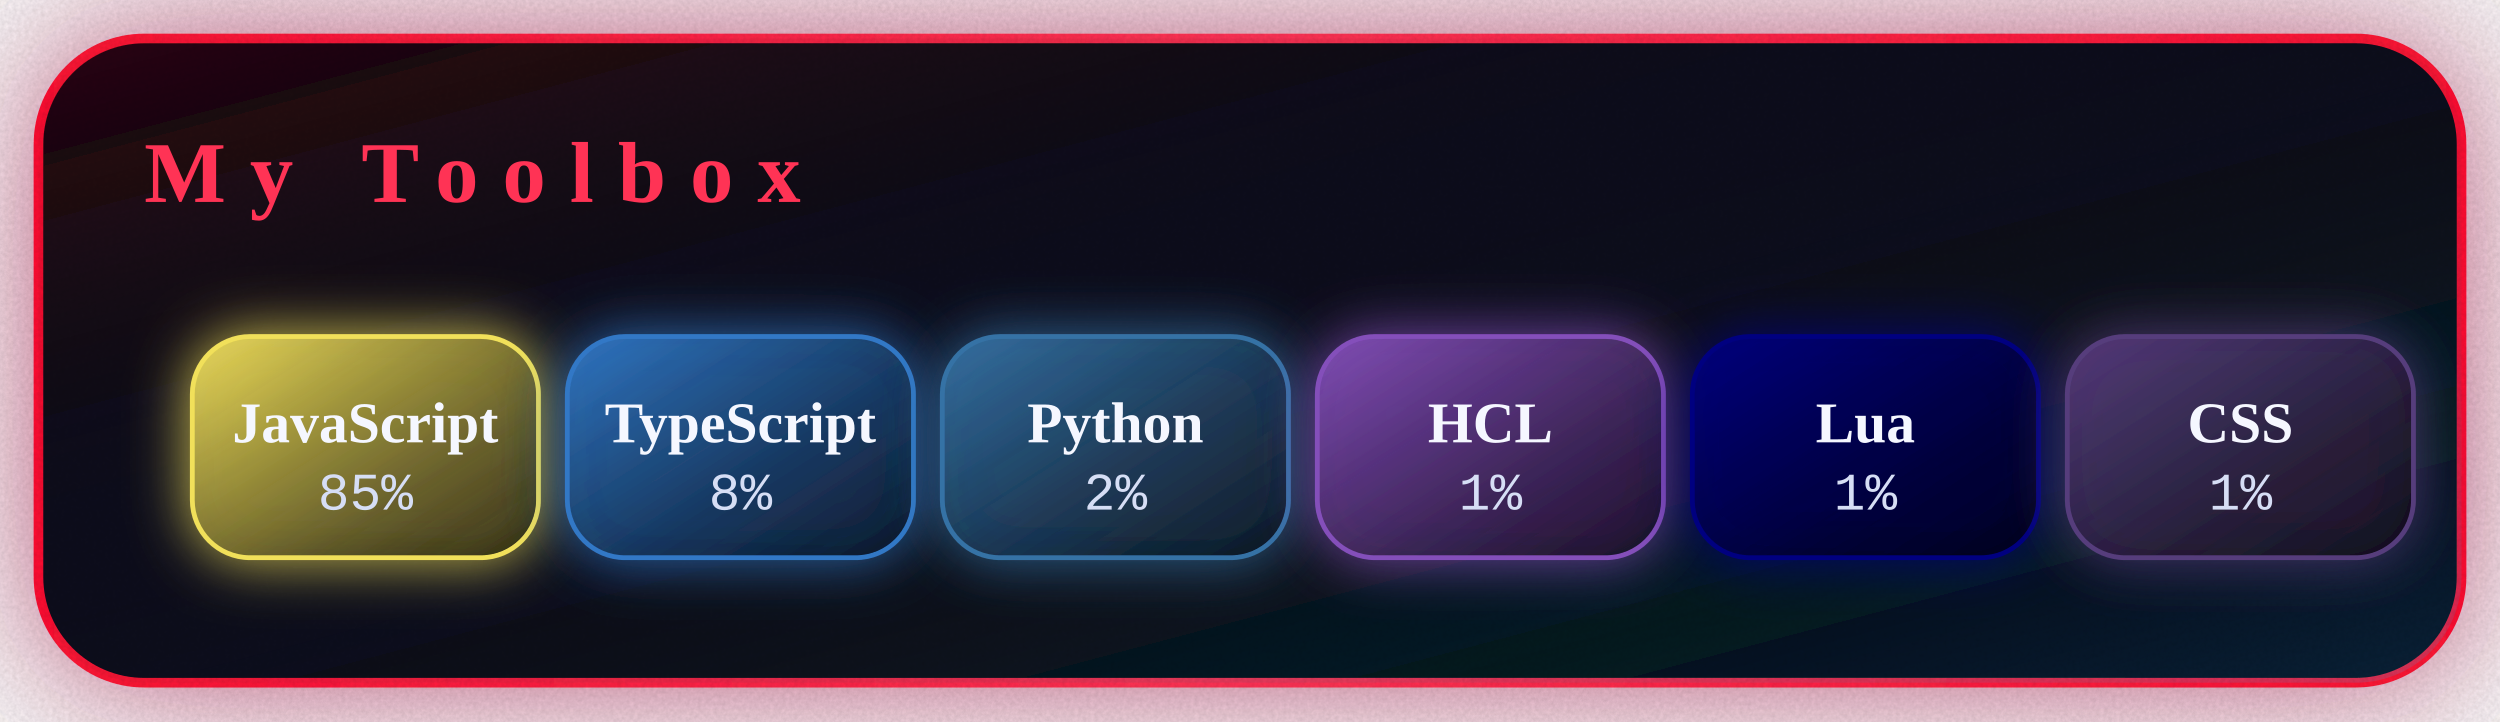
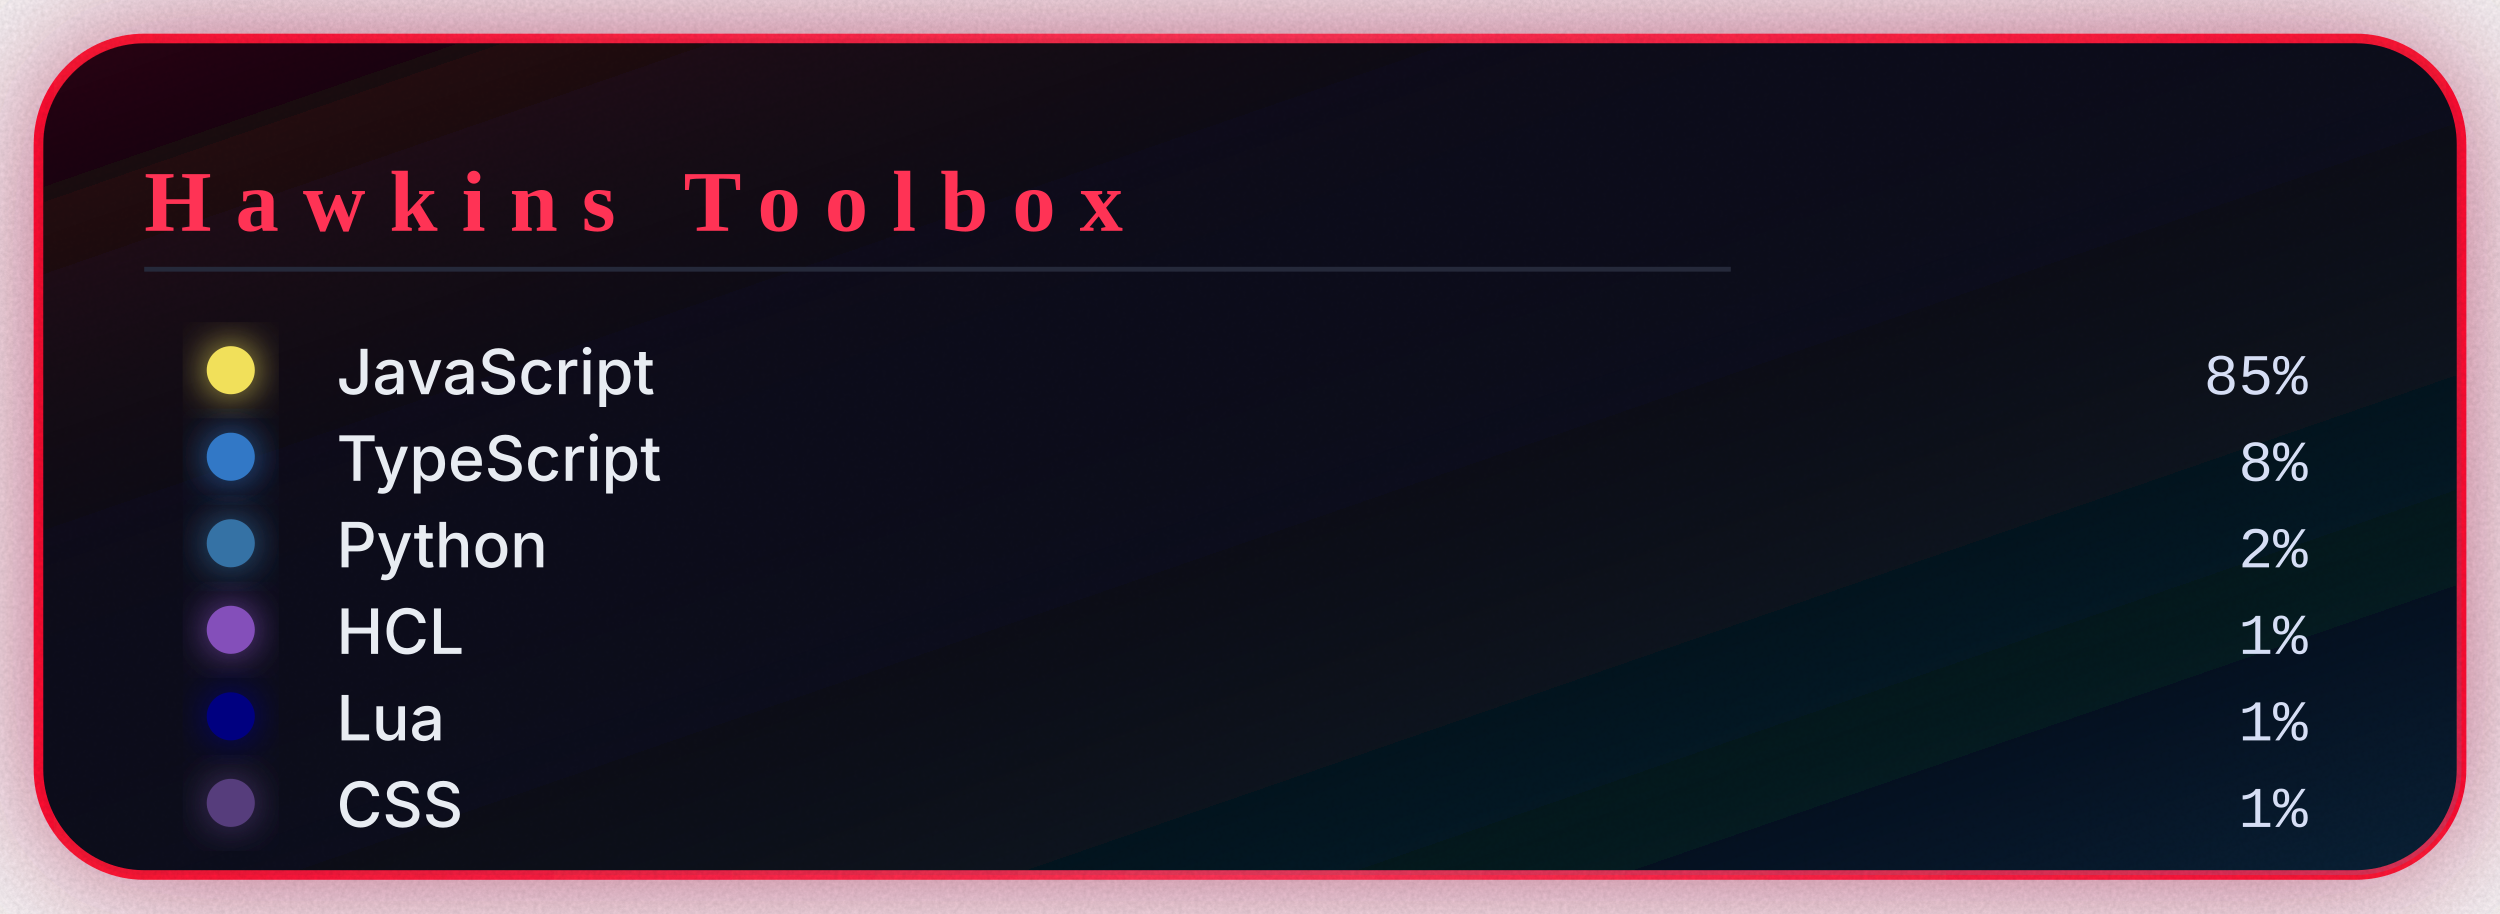
- <svg xmlns="http://www.w3.org/2000/svg" width="520" height="150" viewBox="0 0 520 150">
+ <svg xmlns="http://www.w3.org/2000/svg" width="520" height="190" viewBox="0 0 520 190">
  <defs>
    <linearGradient id="bgGradientToolbox" x1="0%" y1="0%" x2="100%" y2="100%">
      <stop offset="0%" stop-color="#05040a" />
      <stop offset="40%" stop-color="#0b0f1f" />
      <stop offset="100%" stop-color="#020309" />
    </linearGradient>
    <linearGradient id="borderGradientToolbox" x1="0%" y1="0%" x2="100%" y2="0%">
      <stop offset="0%" stop-color="#ff1133" />
      <stop offset="50%" stop-color="#ff3355" />
      <stop offset="100%" stop-color="#ff1133" />
    </linearGradient>
    <filter id="outerGlowToolbox" x="-40%" y="-40%" width="180%" height="180%">
      <feDropShadow dx="0" dy="0" stdDeviation="9" flood-color="#ff1133" flood-opacity="0.75" />
      <feDropShadow dx="0" dy="0" stdDeviation="18" flood-color="#a1003b" flood-opacity="0.75" />
    </filter>
    <linearGradient id="vignetteToolbox" x1="0%" y1="0%" x2="100%" y2="100%">
      <stop offset="0%" stop-color="#ff1133" stop-opacity="0.18" />
      <stop offset="40%" stop-color="#000000" stop-opacity="0" />
      <stop offset="100%" stop-color="#35c0ff" stop-opacity="0.18" />
    </linearGradient>
    <filter id="noiseToolbox">
      <feTurbulence type="fractalNoise" baseFrequency="1.2" numOctaves="3" stitchTiles="noStitch" />
-       <feColorMatrix type="matrix" values="0 0 0 0 0                 0 0 0 0 0                 0 0 0 0 0                 0 0 0 .32 0" />
+       <feColorMatrix type="matrix" values="0 0 0 0 0                   0 0 0 0 0                   0 0 0 0 0                   0 0 0 .32 0" />
    </filter>
  </defs>
-   <rect x="8" y="8" rx="22" ry="22" width="504" height="134" fill="url(#bgGradientToolbox)" stroke="url(#borderGradientToolbox)" stroke-width="2" filter="url(#outerGlowToolbox)" />
-   <rect x="8" y="8" rx="22" ry="22" width="504" height="134" fill="url(#vignetteToolbox)" />
-   <rect x="8" y="8" rx="22" ry="22" width="504" height="134" filter="url(#noiseToolbox)" opacity="0.35" />
-   <text x="30" y="42" font-family="Georgia, 'Times New Roman', Times, serif" font-size="18" font-weight="700" letter-spacing="5" fill="#ff3355">
-     My Toolbox
-   </text>
+   <rect x="8" y="8" rx="22" ry="22" width="504" height="174" fill="url(#bgGradientToolbox)" stroke="url(#borderGradientToolbox)" stroke-width="2" filter="url(#outerGlowToolbox)" />
+   <rect x="8" y="8" rx="22" ry="22" width="504" height="174" fill="url(#vignetteToolbox)" />
+   <rect x="8" y="8" rx="22" ry="22" width="504" height="174" filter="url(#noiseToolbox)" opacity="0.35" />
+   <text x="30" y="48" font-family="Georgia, 'Times New Roman', Times, serif" font-size="18" font-weight="700" letter-spacing="5" fill="#ff3355">
+       Hawkins Toolbox
+     </text>
+   <line x1="30" y1="56" x2="360" y2="56" stroke="#25293a" stroke-width="1" />
  <defs>
-     <linearGradient id="badgeGrad0" x1="0%" y1="0%" x2="100%" y2="100%">
-       <stop offset="0%" stop-color="#f1e05a" stop-opacity="0.95" />
-       <stop offset="100%" stop-color="#05040a" stop-opacity="0.9" />
-     </linearGradient>
-     <filter id="badgeGlow0" x="-50%" y="-50%" width="200%" height="200%">
-       <feDropShadow dx="0" dy="0" stdDeviation="6" flood-color="#f1e05a" flood-opacity="0.9" />
+     <filter id="langGlow0" x="-50%" y="-50%" width="200%" height="200%">
+       <feDropShadow dx="0" dy="0" stdDeviation="4" flood-color="#f1e05a" flood-opacity="0.9" />
    </filter>
  </defs>
-   <g>
-     <rect x="40" y="70" rx="12" ry="12" width="72" height="46" fill="url(#badgeGrad0)" stroke="#f1e05a" stroke-width="1" filter="url(#badgeGlow0)" />
-     <text x="76" y="92" text-anchor="middle" font-family="Georgia, 'Times New Roman', Times, serif" font-size="12" font-weight="700" fill="#f5f7ff">
+   <circle cx="48" cy="77" r="5" fill="#f1e05a" filter="url(#langGlow0)" />
+   <text x="70" y="82" font-family="system-ui, -apple-system, BlinkMacSystemFont, 'Segoe UI', sans-serif" font-size="13" font-weight="500" fill="#e8ecf2">
        JavaScript
      </text>
-     <text x="76" y="106" text-anchor="middle" font-family="ui-monospace, SFMono-Regular, Menlo, Monaco, Consolas, 'Liberation Mono', 'Courier New', monospace" font-size="11" fill="#d6def5">
+   <text x="480" y="82" text-anchor="end" font-family="ui-monospace, SFMono-Regular, Menlo, Monaco, Consolas, 'Liberation Mono', 'Courier New', monospace" font-size="12" fill="#d6def5">
        85%
      </text>
-   </g>
  <defs>
-     <linearGradient id="badgeGrad1" x1="0%" y1="0%" x2="100%" y2="100%">
-       <stop offset="0%" stop-color="#3178c6" stop-opacity="0.95" />
-       <stop offset="100%" stop-color="#05040a" stop-opacity="0.9" />
-     </linearGradient>
-     <filter id="badgeGlow1" x="-50%" y="-50%" width="200%" height="200%">
-       <feDropShadow dx="0" dy="0" stdDeviation="6" flood-color="#3178c6" flood-opacity="0.9" />
+     <filter id="langGlow1" x="-50%" y="-50%" width="200%" height="200%">
+       <feDropShadow dx="0" dy="0" stdDeviation="4" flood-color="#3178c6" flood-opacity="0.9" />
    </filter>
  </defs>
-   <g>
-     <rect x="118" y="70" rx="12" ry="12" width="72" height="46" fill="url(#badgeGrad1)" stroke="#3178c6" stroke-width="1" filter="url(#badgeGlow1)" />
-     <text x="154" y="92" text-anchor="middle" font-family="Georgia, 'Times New Roman', Times, serif" font-size="12" font-weight="700" fill="#f5f7ff">
+   <circle cx="48" cy="95" r="5" fill="#3178c6" filter="url(#langGlow1)" />
+   <text x="70" y="100" font-family="system-ui, -apple-system, BlinkMacSystemFont, 'Segoe UI', sans-serif" font-size="13" font-weight="500" fill="#e8ecf2">
        TypeScript
      </text>
-     <text x="154" y="106" text-anchor="middle" font-family="ui-monospace, SFMono-Regular, Menlo, Monaco, Consolas, 'Liberation Mono', 'Courier New', monospace" font-size="11" fill="#d6def5">
+   <text x="480" y="100" text-anchor="end" font-family="ui-monospace, SFMono-Regular, Menlo, Monaco, Consolas, 'Liberation Mono', 'Courier New', monospace" font-size="12" fill="#d6def5">
        8%
      </text>
-   </g>
  <defs>
-     <linearGradient id="badgeGrad2" x1="0%" y1="0%" x2="100%" y2="100%">
-       <stop offset="0%" stop-color="#3572A5" stop-opacity="0.95" />
-       <stop offset="100%" stop-color="#05040a" stop-opacity="0.9" />
-     </linearGradient>
-     <filter id="badgeGlow2" x="-50%" y="-50%" width="200%" height="200%">
-       <feDropShadow dx="0" dy="0" stdDeviation="6" flood-color="#3572A5" flood-opacity="0.9" />
+     <filter id="langGlow2" x="-50%" y="-50%" width="200%" height="200%">
+       <feDropShadow dx="0" dy="0" stdDeviation="4" flood-color="#3572A5" flood-opacity="0.9" />
    </filter>
  </defs>
-   <g>
-     <rect x="196" y="70" rx="12" ry="12" width="72" height="46" fill="url(#badgeGrad2)" stroke="#3572A5" stroke-width="1" filter="url(#badgeGlow2)" />
-     <text x="232" y="92" text-anchor="middle" font-family="Georgia, 'Times New Roman', Times, serif" font-size="12" font-weight="700" fill="#f5f7ff">
+   <circle cx="48" cy="113" r="5" fill="#3572A5" filter="url(#langGlow2)" />
+   <text x="70" y="118" font-family="system-ui, -apple-system, BlinkMacSystemFont, 'Segoe UI', sans-serif" font-size="13" font-weight="500" fill="#e8ecf2">
        Python
      </text>
-     <text x="232" y="106" text-anchor="middle" font-family="ui-monospace, SFMono-Regular, Menlo, Monaco, Consolas, 'Liberation Mono', 'Courier New', monospace" font-size="11" fill="#d6def5">
+   <text x="480" y="118" text-anchor="end" font-family="ui-monospace, SFMono-Regular, Menlo, Monaco, Consolas, 'Liberation Mono', 'Courier New', monospace" font-size="12" fill="#d6def5">
        2%
      </text>
-   </g>
  <defs>
-     <linearGradient id="badgeGrad3" x1="0%" y1="0%" x2="100%" y2="100%">
-       <stop offset="0%" stop-color="#844FBA" stop-opacity="0.95" />
-       <stop offset="100%" stop-color="#05040a" stop-opacity="0.9" />
-     </linearGradient>
-     <filter id="badgeGlow3" x="-50%" y="-50%" width="200%" height="200%">
-       <feDropShadow dx="0" dy="0" stdDeviation="6" flood-color="#844FBA" flood-opacity="0.9" />
+     <filter id="langGlow3" x="-50%" y="-50%" width="200%" height="200%">
+       <feDropShadow dx="0" dy="0" stdDeviation="4" flood-color="#844FBA" flood-opacity="0.9" />
    </filter>
  </defs>
-   <g>
-     <rect x="274" y="70" rx="12" ry="12" width="72" height="46" fill="url(#badgeGrad3)" stroke="#844FBA" stroke-width="1" filter="url(#badgeGlow3)" />
-     <text x="310" y="92" text-anchor="middle" font-family="Georgia, 'Times New Roman', Times, serif" font-size="12" font-weight="700" fill="#f5f7ff">
+   <circle cx="48" cy="131" r="5" fill="#844FBA" filter="url(#langGlow3)" />
+   <text x="70" y="136" font-family="system-ui, -apple-system, BlinkMacSystemFont, 'Segoe UI', sans-serif" font-size="13" font-weight="500" fill="#e8ecf2">
        HCL
      </text>
-     <text x="310" y="106" text-anchor="middle" font-family="ui-monospace, SFMono-Regular, Menlo, Monaco, Consolas, 'Liberation Mono', 'Courier New', monospace" font-size="11" fill="#d6def5">
+   <text x="480" y="136" text-anchor="end" font-family="ui-monospace, SFMono-Regular, Menlo, Monaco, Consolas, 'Liberation Mono', 'Courier New', monospace" font-size="12" fill="#d6def5">
        1%
      </text>
-   </g>
  <defs>
-     <linearGradient id="badgeGrad4" x1="0%" y1="0%" x2="100%" y2="100%">
-       <stop offset="0%" stop-color="#000080" stop-opacity="0.95" />
-       <stop offset="100%" stop-color="#05040a" stop-opacity="0.9" />
-     </linearGradient>
-     <filter id="badgeGlow4" x="-50%" y="-50%" width="200%" height="200%">
-       <feDropShadow dx="0" dy="0" stdDeviation="6" flood-color="#000080" flood-opacity="0.9" />
+     <filter id="langGlow4" x="-50%" y="-50%" width="200%" height="200%">
+       <feDropShadow dx="0" dy="0" stdDeviation="4" flood-color="#000080" flood-opacity="0.9" />
    </filter>
  </defs>
-   <g>
-     <rect x="352" y="70" rx="12" ry="12" width="72" height="46" fill="url(#badgeGrad4)" stroke="#000080" stroke-width="1" filter="url(#badgeGlow4)" />
-     <text x="388" y="92" text-anchor="middle" font-family="Georgia, 'Times New Roman', Times, serif" font-size="12" font-weight="700" fill="#f5f7ff">
+   <circle cx="48" cy="149" r="5" fill="#000080" filter="url(#langGlow4)" />
+   <text x="70" y="154" font-family="system-ui, -apple-system, BlinkMacSystemFont, 'Segoe UI', sans-serif" font-size="13" font-weight="500" fill="#e8ecf2">
        Lua
      </text>
-     <text x="388" y="106" text-anchor="middle" font-family="ui-monospace, SFMono-Regular, Menlo, Monaco, Consolas, 'Liberation Mono', 'Courier New', monospace" font-size="11" fill="#d6def5">
+   <text x="480" y="154" text-anchor="end" font-family="ui-monospace, SFMono-Regular, Menlo, Monaco, Consolas, 'Liberation Mono', 'Courier New', monospace" font-size="12" fill="#d6def5">
        1%
      </text>
-   </g>
  <defs>
-     <linearGradient id="badgeGrad5" x1="0%" y1="0%" x2="100%" y2="100%">
-       <stop offset="0%" stop-color="#563d7c" stop-opacity="0.95" />
-       <stop offset="100%" stop-color="#05040a" stop-opacity="0.9" />
-     </linearGradient>
-     <filter id="badgeGlow5" x="-50%" y="-50%" width="200%" height="200%">
-       <feDropShadow dx="0" dy="0" stdDeviation="6" flood-color="#563d7c" flood-opacity="0.9" />
+     <filter id="langGlow5" x="-50%" y="-50%" width="200%" height="200%">
+       <feDropShadow dx="0" dy="0" stdDeviation="4" flood-color="#563d7c" flood-opacity="0.9" />
    </filter>
  </defs>
-   <g>
-     <rect x="430" y="70" rx="12" ry="12" width="72" height="46" fill="url(#badgeGrad5)" stroke="#563d7c" stroke-width="1" filter="url(#badgeGlow5)" />
-     <text x="466" y="92" text-anchor="middle" font-family="Georgia, 'Times New Roman', Times, serif" font-size="12" font-weight="700" fill="#f5f7ff">
+   <circle cx="48" cy="167" r="5" fill="#563d7c" filter="url(#langGlow5)" />
+   <text x="70" y="172" font-family="system-ui, -apple-system, BlinkMacSystemFont, 'Segoe UI', sans-serif" font-size="13" font-weight="500" fill="#e8ecf2">
        CSS
      </text>
-     <text x="466" y="106" text-anchor="middle" font-family="ui-monospace, SFMono-Regular, Menlo, Monaco, Consolas, 'Liberation Mono', 'Courier New', monospace" font-size="11" fill="#d6def5">
+   <text x="480" y="172" text-anchor="end" font-family="ui-monospace, SFMono-Regular, Menlo, Monaco, Consolas, 'Liberation Mono', 'Courier New', monospace" font-size="12" fill="#d6def5">
        1%
      </text>
-   </g>
</svg>
